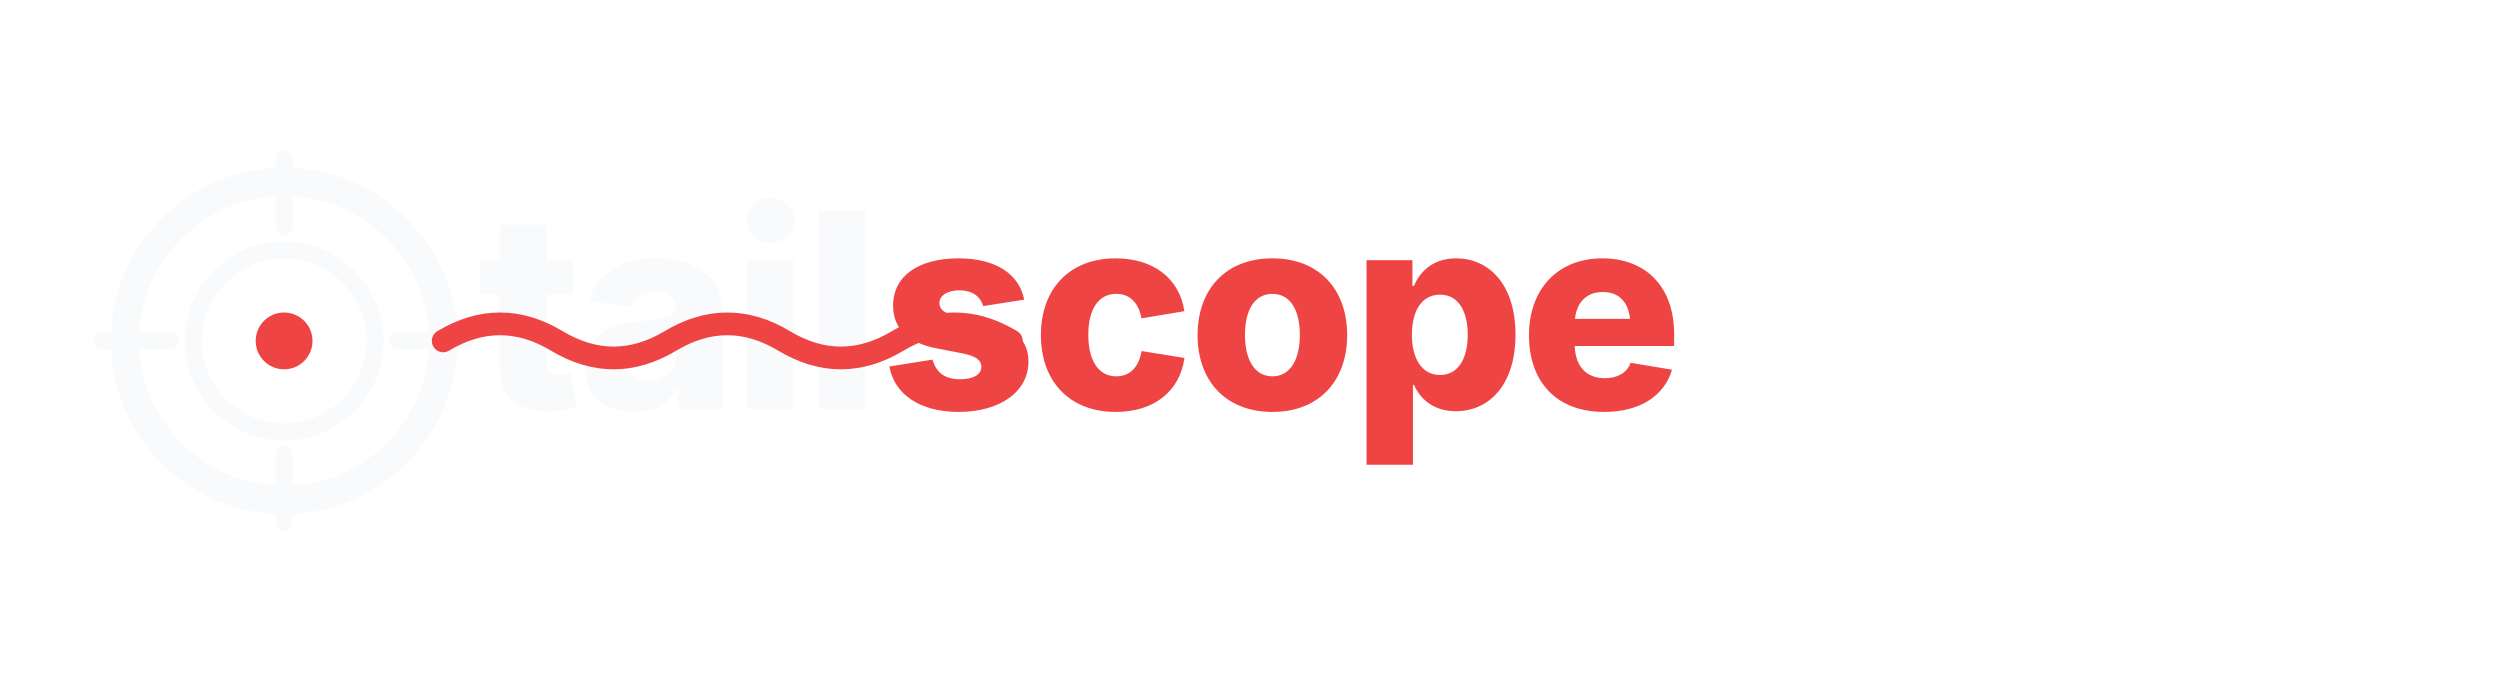
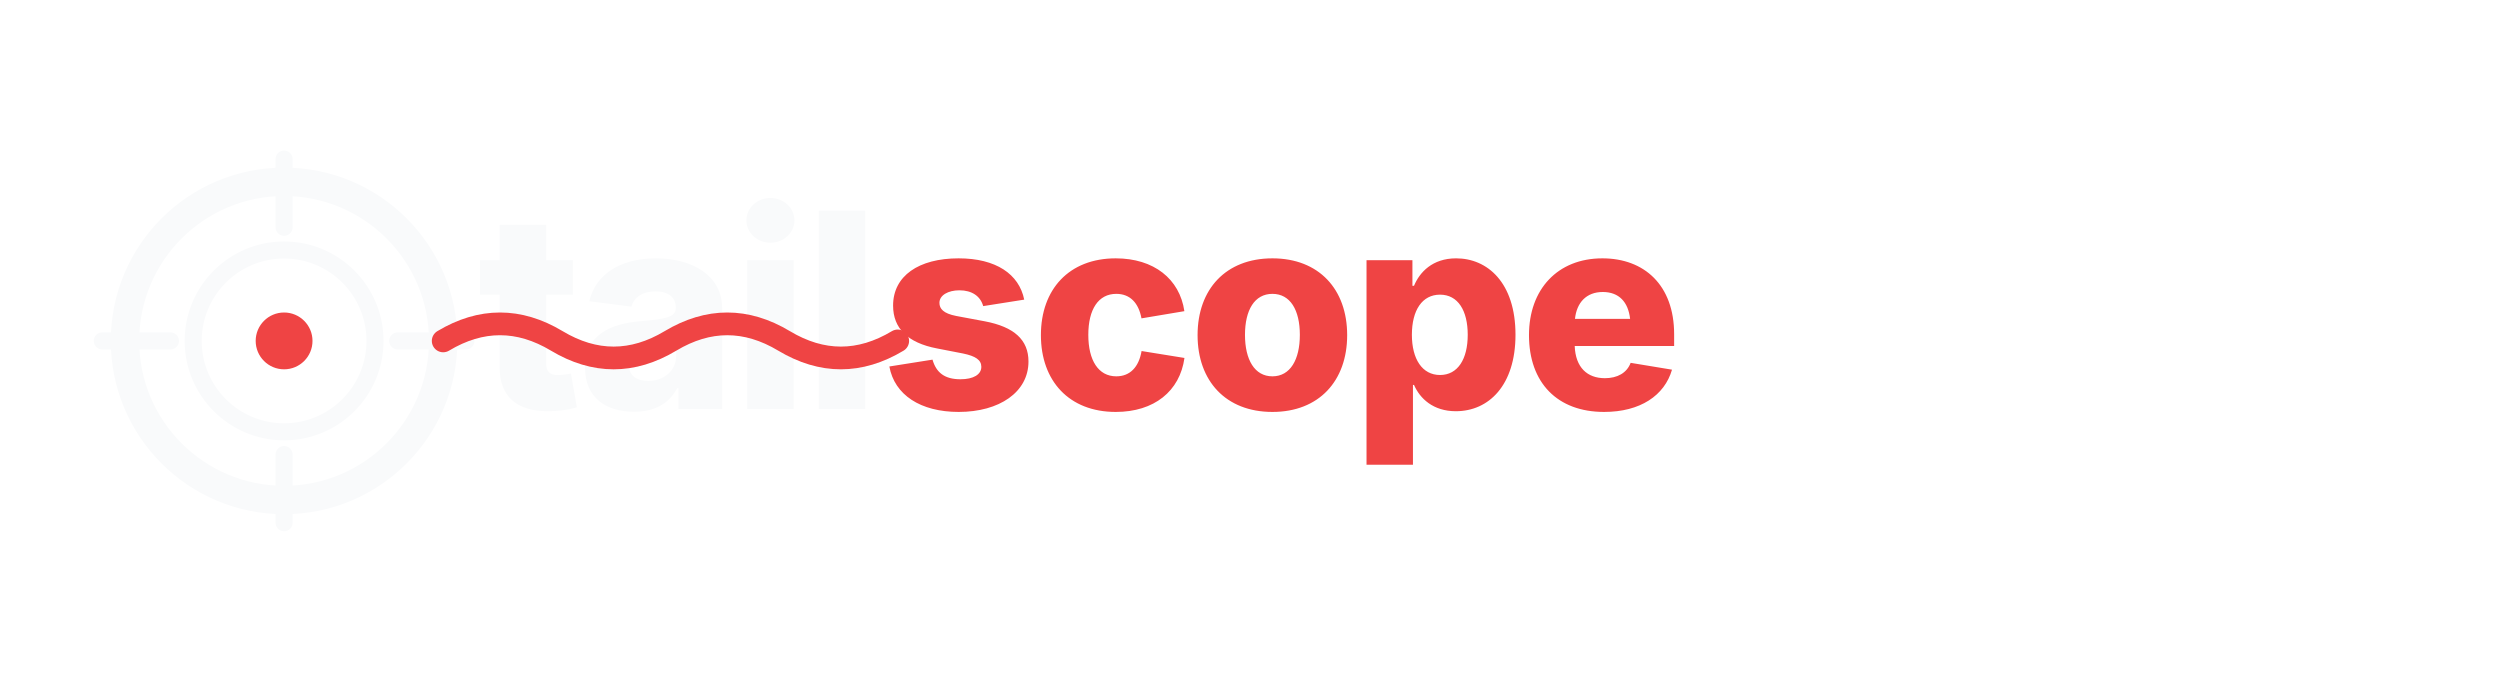
<svg xmlns="http://www.w3.org/2000/svg" viewBox="0 0 440 120" fill="none">
  <circle cx="50" cy="60" r="28" stroke="#F9FAFB" stroke-width="5" fill="none" />
  <circle cx="50" cy="60" r="16" stroke="#F9FAFB" stroke-width="3" fill="none" />
  <circle cx="50" cy="60" r="5" fill="#EF4444" />
  <line x1="50" y1="28" x2="50" y2="40" stroke="#F9FAFB" stroke-width="3" stroke-linecap="round" />
  <line x1="50" y1="80" x2="50" y2="92" stroke="#F9FAFB" stroke-width="3" stroke-linecap="round" />
  <line x1="18" y1="60" x2="30" y2="60" stroke="#F9FAFB" stroke-width="3" stroke-linecap="round" />
  <line x1="70" y1="60" x2="82" y2="60" stroke="#F9FAFB" stroke-width="3" stroke-linecap="round" />
  <text x="84" y="72" font-family="system-ui, -apple-system, sans-serif" font-size="48" font-weight="800" fill="#F9FAFB" letter-spacing="-1">tail<tspan fill="#EF4444">scope</tspan>
  </text>
-   <path d="M78 60 Q88 54 98 60 Q108 66 118 60 Q128 54 138 60 Q148 66 158 60 Q168 54 178 60" stroke="#EF4444" stroke-width="4" fill="none" stroke-linecap="round" />
+   <path d="M78 60 Q88 54 98 60 Q108 66 118 60 Q128 54 138 60 Q148 66 158 60" stroke="#EF4444" stroke-width="4" fill="none" stroke-linecap="round" />
</svg>
